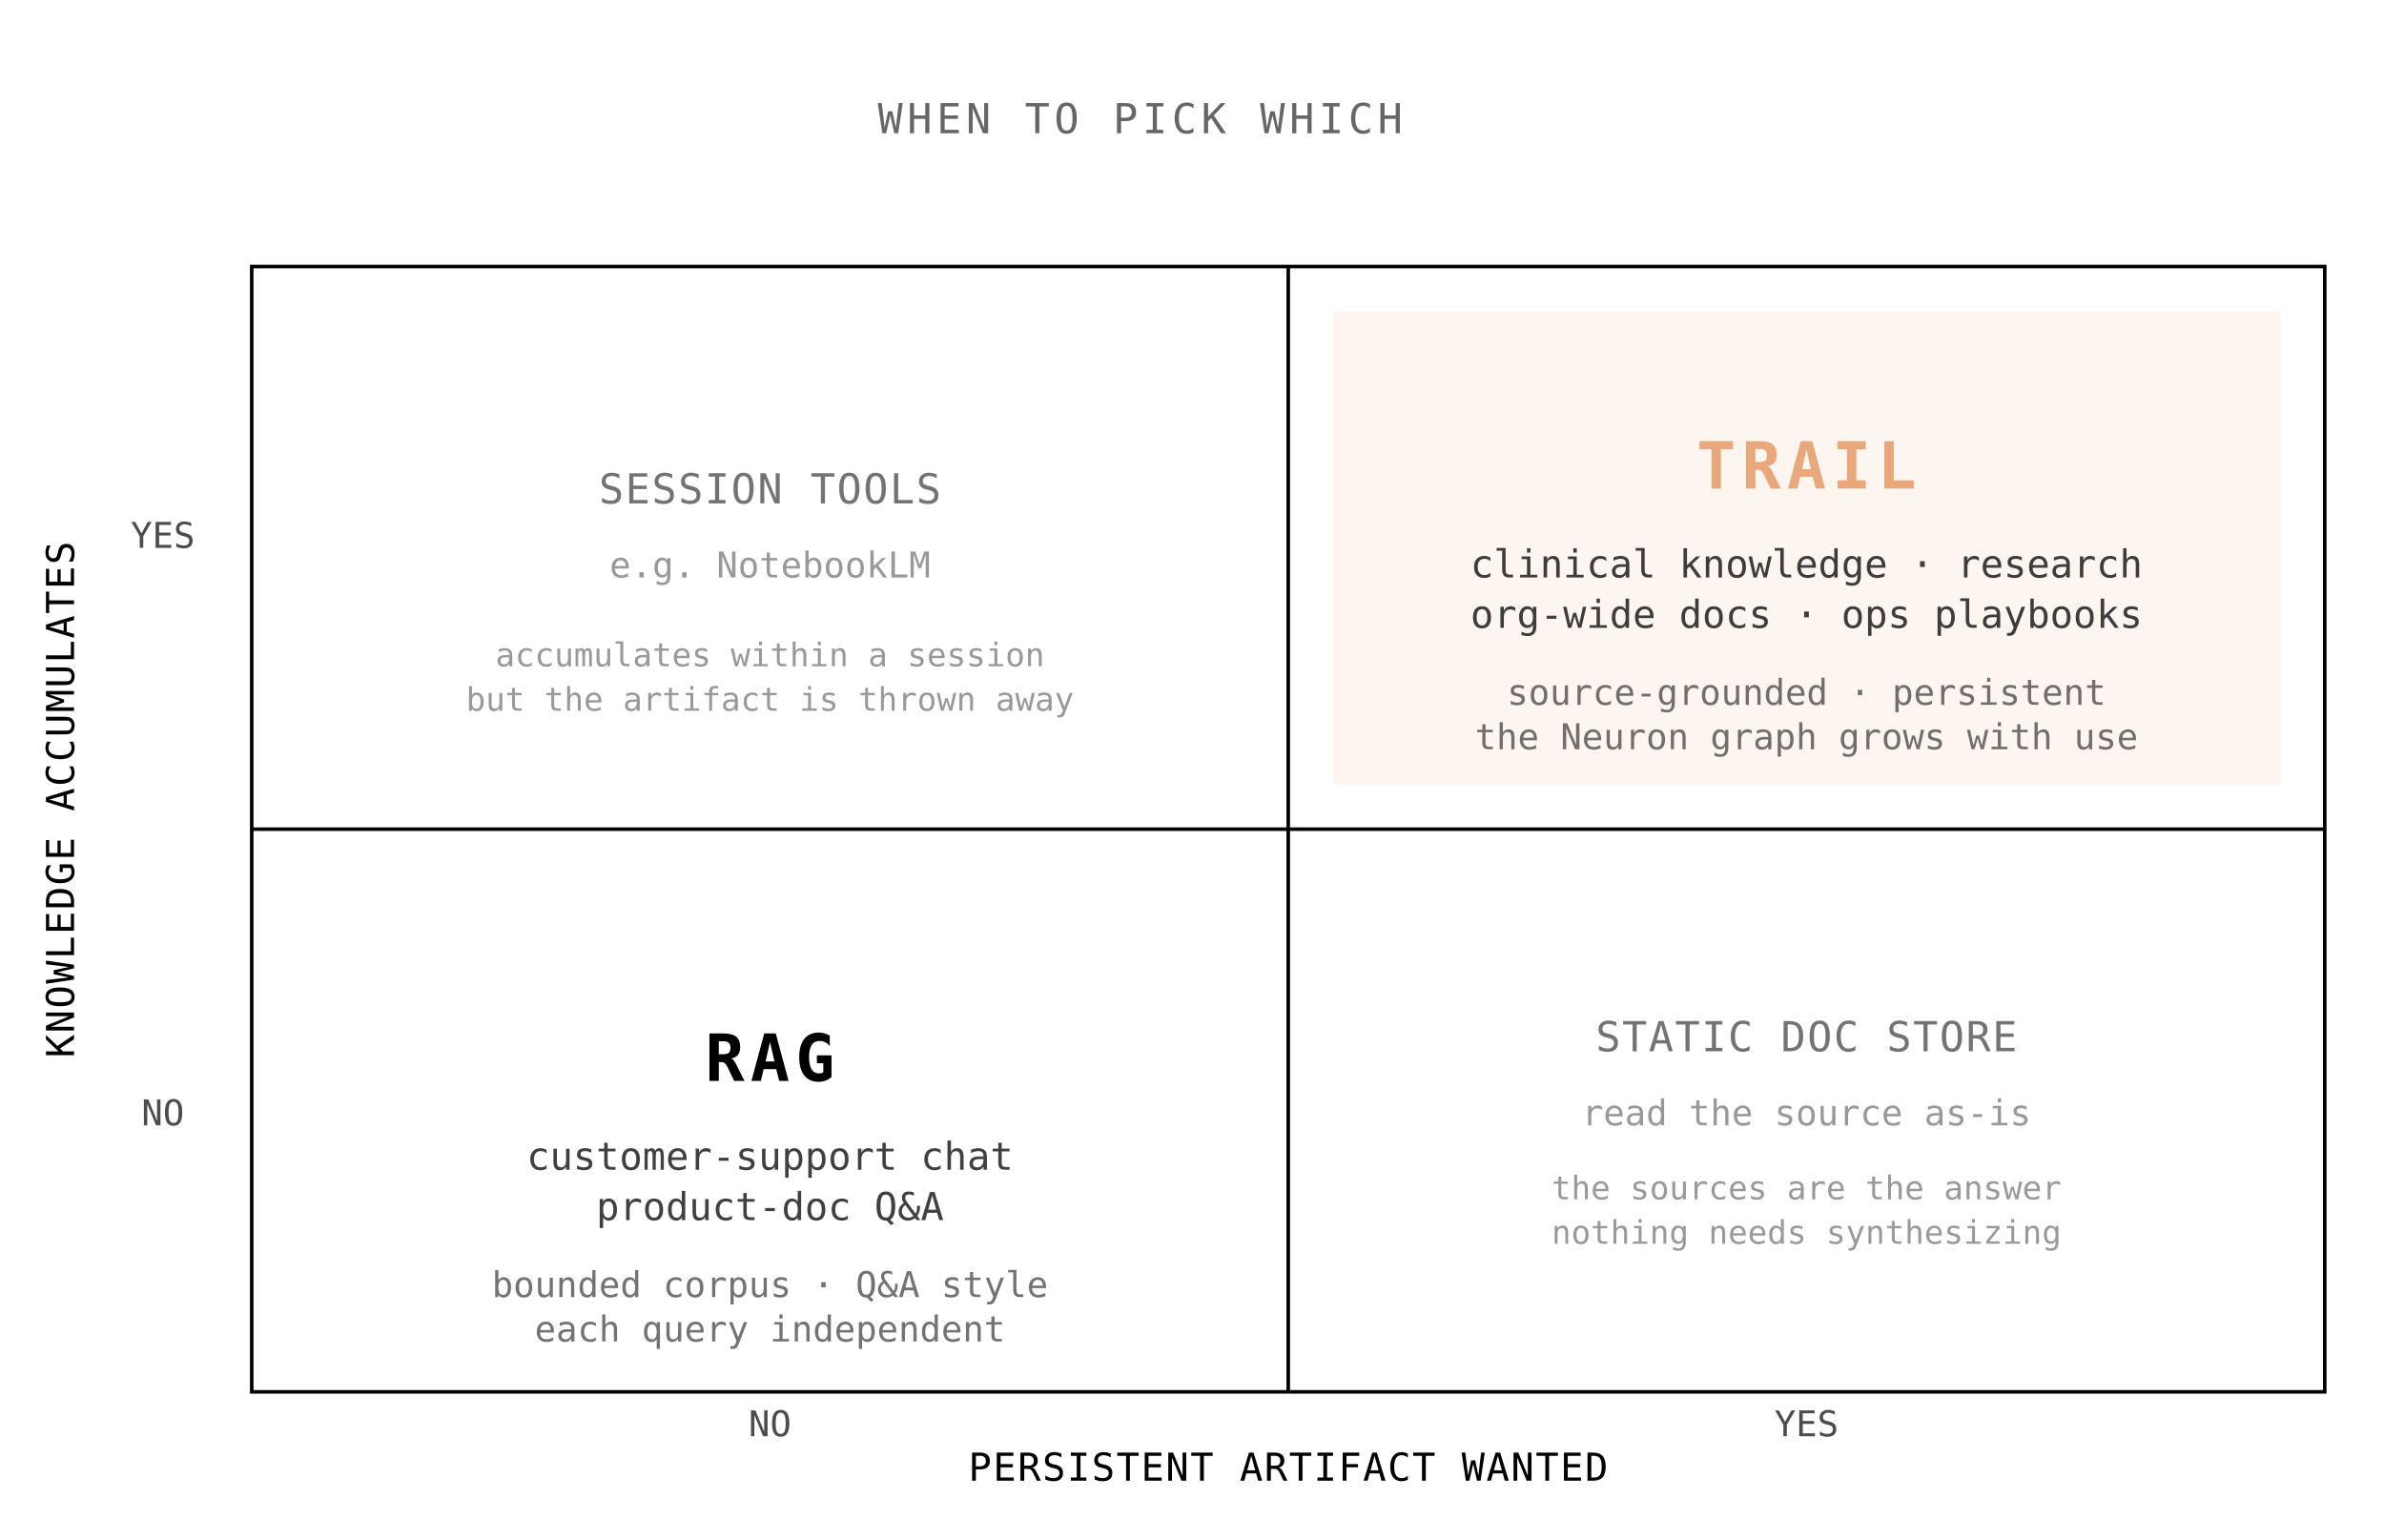
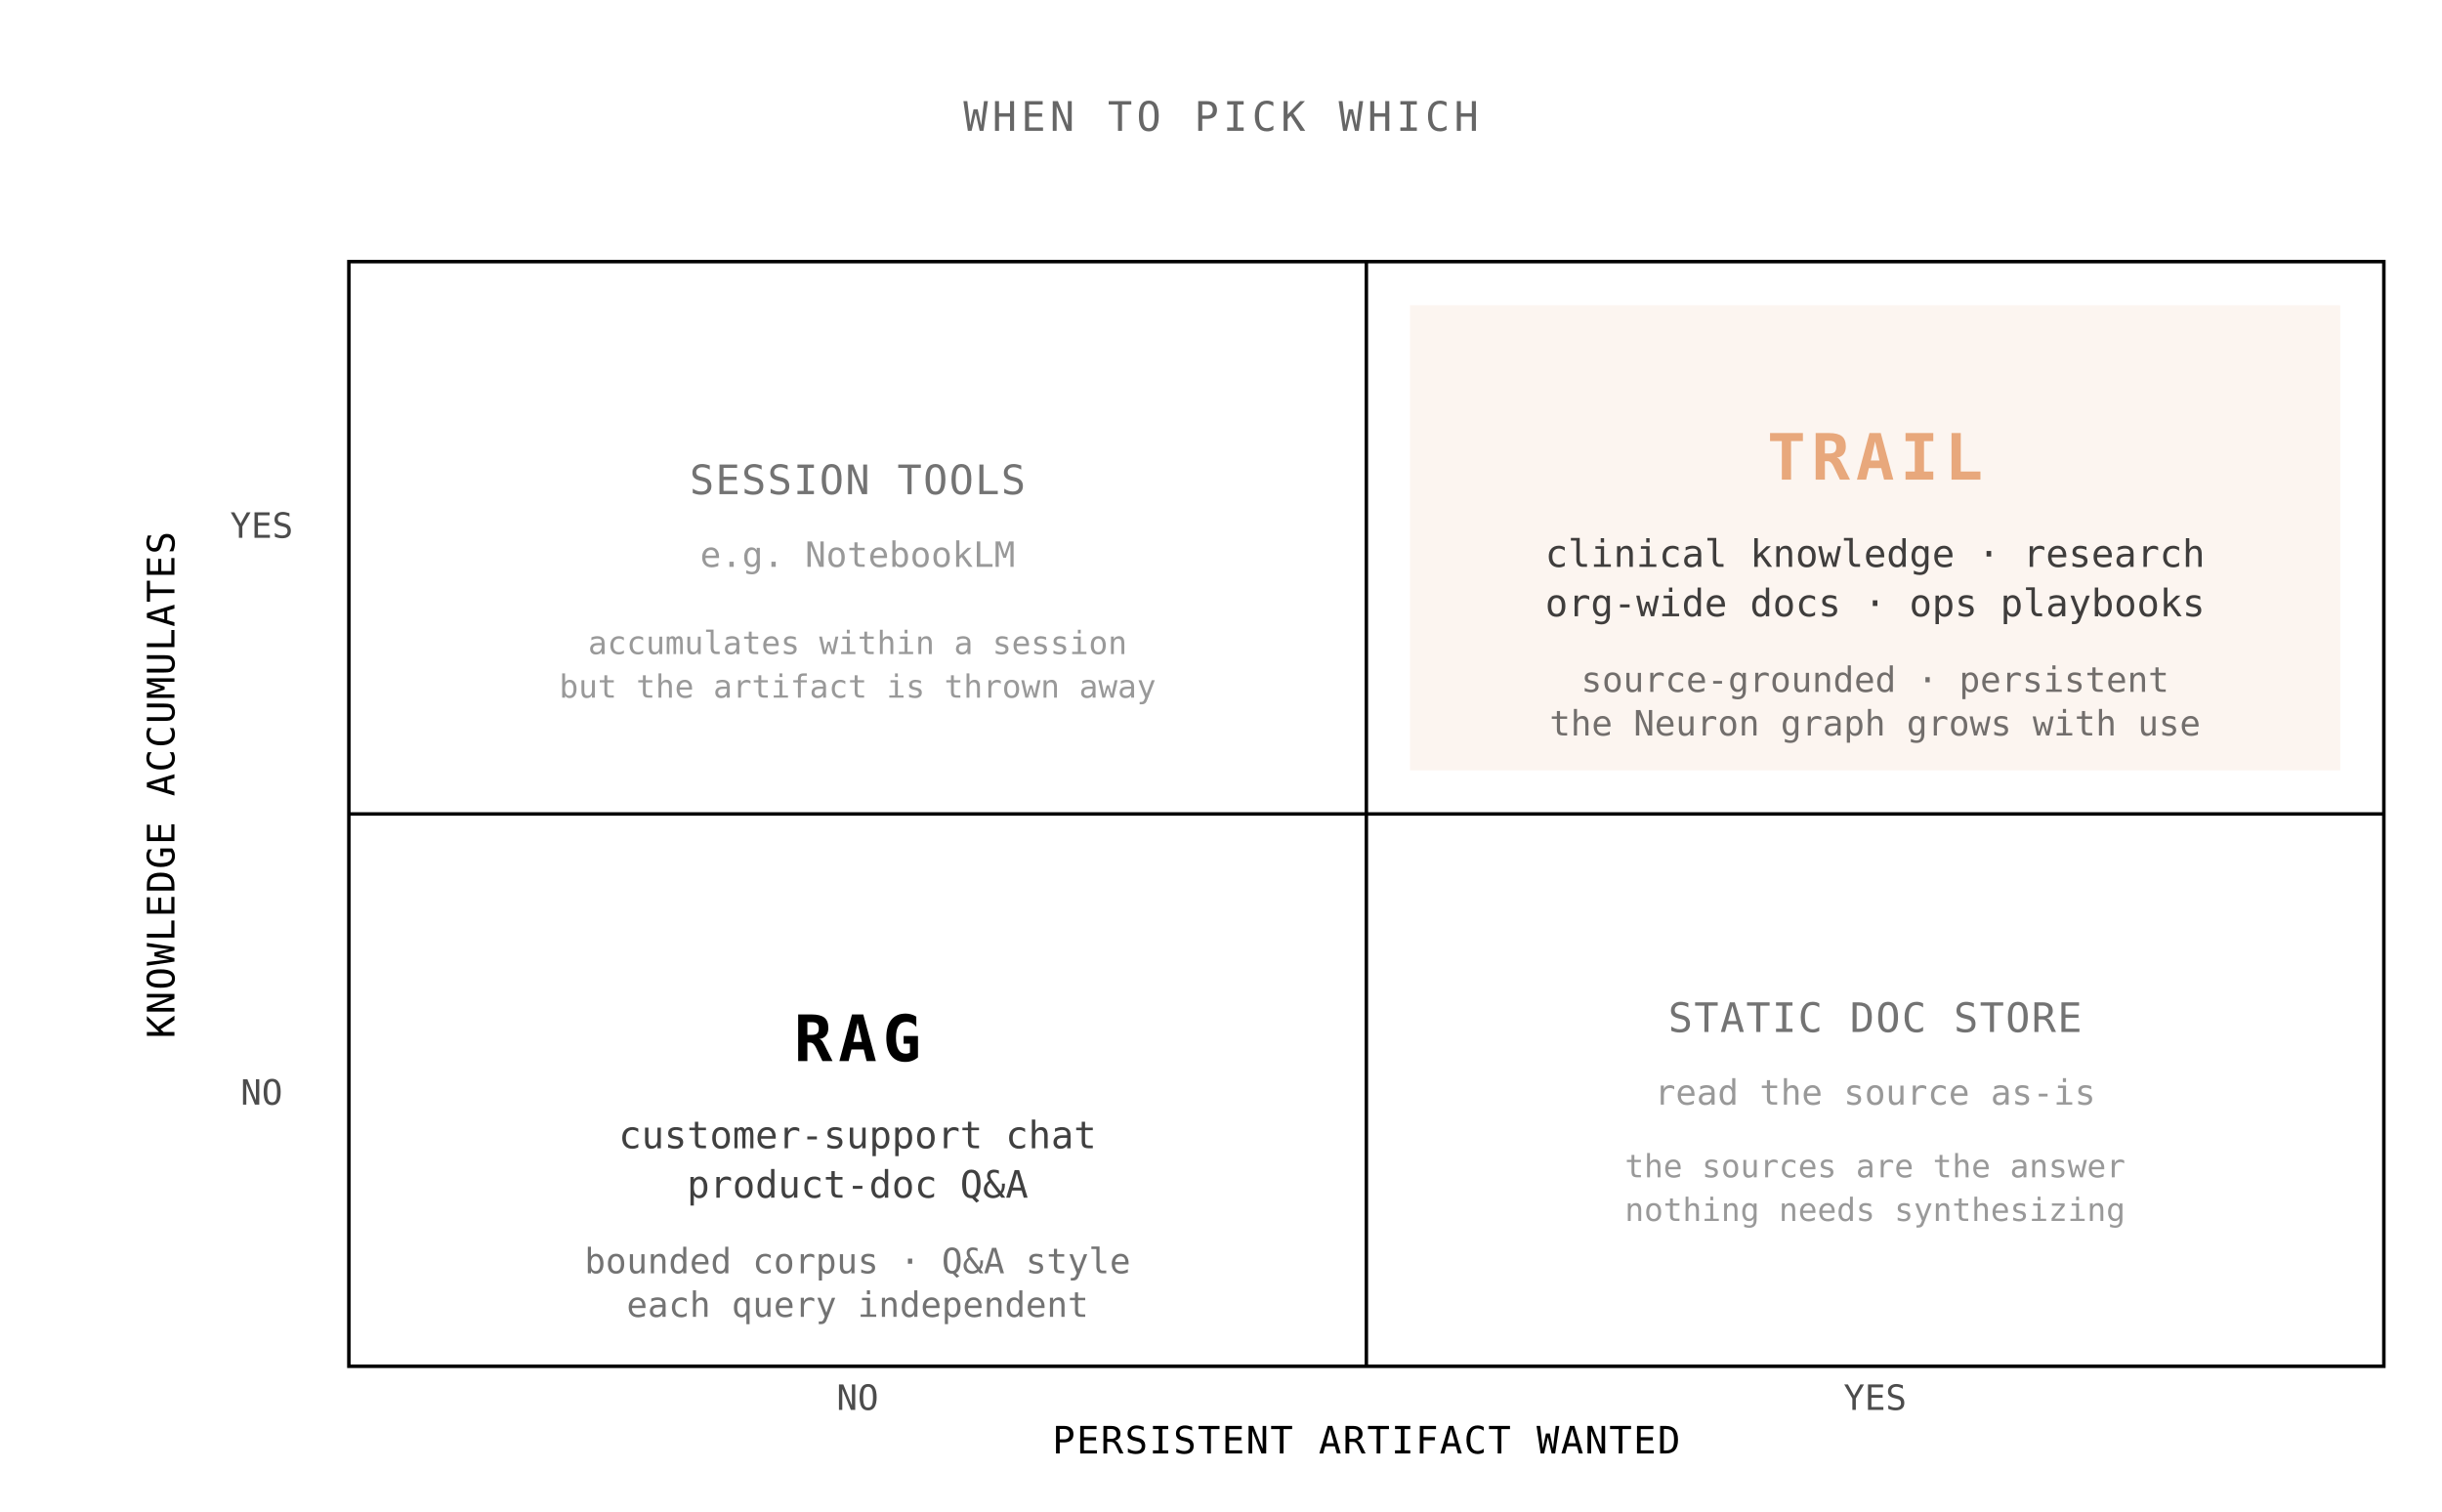
- <svg xmlns="http://www.w3.org/2000/svg" viewBox="35 0 805 520" role="img" aria-label="A 2x2 matrix for choosing between RAG and Trail based on whether the knowledge should accumulate and whether a persistent artifact is wanted">
+ <svg xmlns="http://www.w3.org/2000/svg" viewBox="0 0 840 520" role="img" aria-label="A 2x2 matrix for choosing between RAG and Trail based on whether the knowledge should accumulate and whether a persistent artifact is wanted">
  <text x="420" y="45" font-family="monospace" font-size="14" fill="currentColor" text-anchor="middle" opacity="0.6" letter-spacing="1.5">WHEN TO PICK WHICH</text>
  <text x="60" y="270" font-family="monospace" font-size="13" fill="currentColor" text-anchor="middle" letter-spacing="0.5" transform="rotate(-90 60 270)">KNOWLEDGE ACCUMULATES</text>
  <text x="470" y="500" font-family="monospace" font-size="13" fill="currentColor" text-anchor="middle" letter-spacing="0.5">PERSISTENT ARTIFACT WANTED</text>
  <g fill="none" stroke="currentColor" stroke-width="1.2">
    <rect x="120" y="90" width="700" height="380" />
    <line x1="120" y1="280" x2="820" y2="280" />
    <line x1="470" y1="90" x2="470" y2="470" />
  </g>
  <g font-family="monospace" font-size="12" fill="currentColor" opacity="0.7" text-anchor="middle">
    <text x="90" y="185">YES</text>
    <text x="90" y="380">NO</text>
    <text x="295" y="485">NO</text>
    <text x="645" y="485">YES</text>
  </g>
  <rect x="485" y="105" width="320" height="160" fill="#e8a87c" opacity="0.12" />
  <g font-family="monospace" text-anchor="middle">
    <text x="645" y="165" font-size="22" fill="#e8a87c" font-weight="bold" letter-spacing="2">TRAIL</text>
    <text x="645" y="195" font-size="13" fill="currentColor" opacity="0.75">clinical knowledge · research</text>
    <text x="645" y="212" font-size="13" fill="currentColor" opacity="0.75">org-wide docs · ops playbooks</text>
    <text x="645" y="238" font-size="12" fill="currentColor" opacity="0.55">source-grounded · persistent</text>
    <text x="645" y="253" font-size="12" fill="currentColor" opacity="0.55">the Neuron graph grows with use</text>
  </g>
  <g font-family="monospace" text-anchor="middle">
    <text x="295" y="170" font-size="14" fill="currentColor" opacity="0.55" letter-spacing="0.5">SESSION TOOLS</text>
    <text x="295" y="195" font-size="12" fill="currentColor" opacity="0.4">e.g. NotebookLM</text>
    <text x="295" y="225" font-size="11" fill="currentColor" opacity="0.4">accumulates within a session</text>
    <text x="295" y="240" font-size="11" fill="currentColor" opacity="0.4">but the artifact is thrown away</text>
  </g>
  <g font-family="monospace" text-anchor="middle">
    <text x="645" y="355" font-size="14" fill="currentColor" opacity="0.55" letter-spacing="0.5">STATIC DOC STORE</text>
    <text x="645" y="380" font-size="12" fill="currentColor" opacity="0.4">read the source as-is</text>
    <text x="645" y="405" font-size="11" fill="currentColor" opacity="0.4">the sources are the answer</text>
    <text x="645" y="420" font-size="11" fill="currentColor" opacity="0.4">nothing needs synthesizing</text>
  </g>
  <g font-family="monospace" text-anchor="middle">
    <text x="295" y="365" font-size="22" fill="currentColor" font-weight="bold" letter-spacing="2">RAG</text>
    <text x="295" y="395" font-size="13" fill="currentColor" opacity="0.75">customer-support chat</text>
    <text x="295" y="412" font-size="13" fill="currentColor" opacity="0.75">product-doc Q&amp;A</text>
    <text x="295" y="438" font-size="12" fill="currentColor" opacity="0.55">bounded corpus · Q&amp;A style</text>
    <text x="295" y="453" font-size="12" fill="currentColor" opacity="0.55">each query independent</text>
  </g>
</svg>
